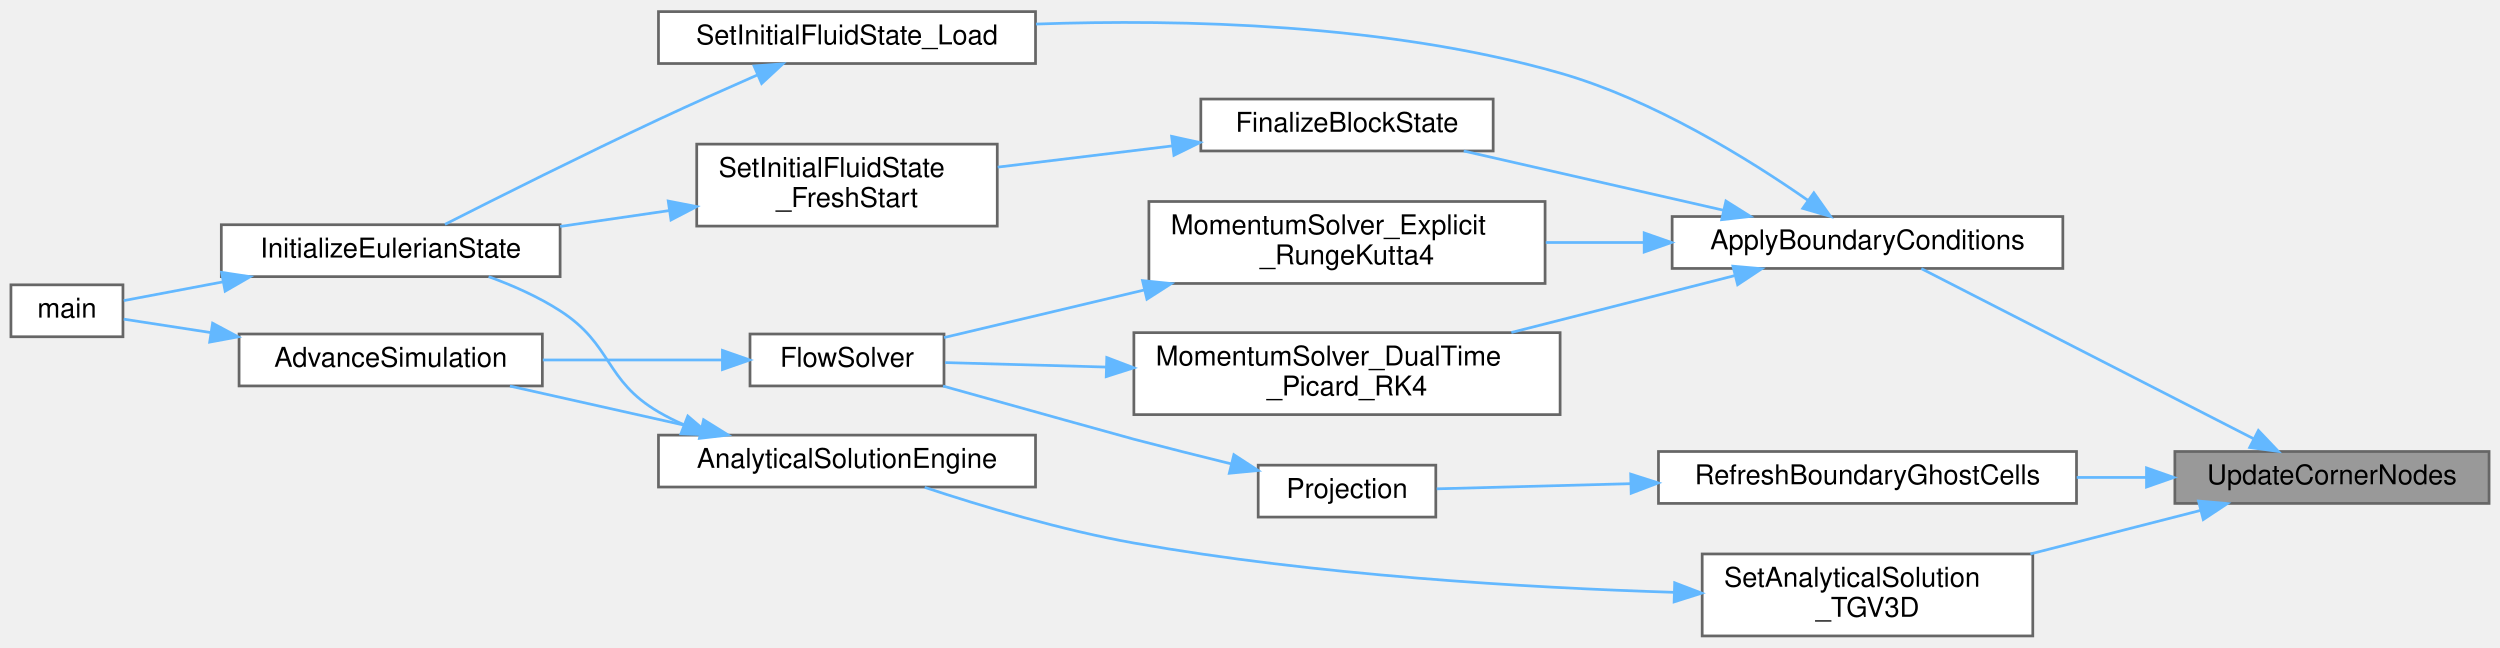
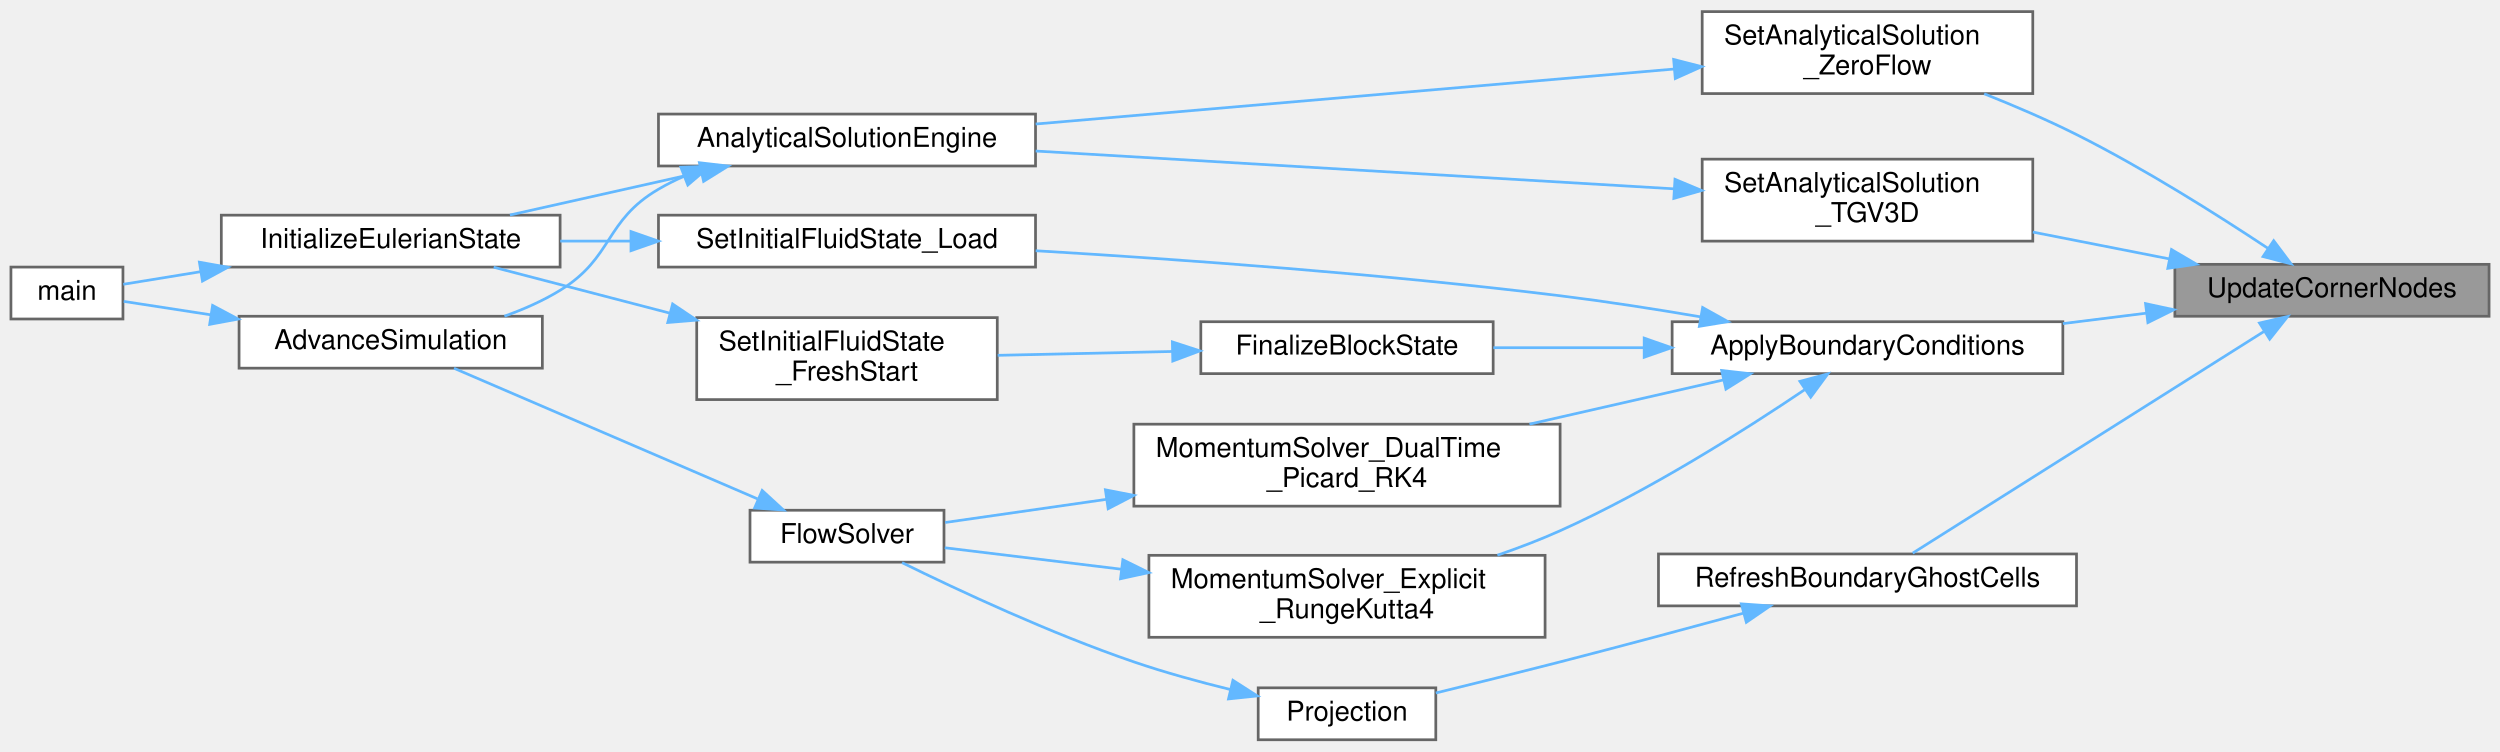
- <svg xmlns="http://www.w3.org/2000/svg" xmlns:xlink="http://www.w3.org/1999/xlink" width="915pt" height="237pt" viewBox="0.00 0.00 915.00 236.50">
-   <g id="graph0" class="graph" transform="scale(1 1) rotate(0) translate(4 232.5)">
+ <svg xmlns="http://www.w3.org/2000/svg" xmlns:xlink="http://www.w3.org/1999/xlink" width="915pt" height="275pt" viewBox="0.00 0.00 915.00 274.50">
+   <g id="graph0" class="graph" transform="scale(1 1) rotate(0) translate(4 270.5)">
    <g id="Node000001" class="node">
      <g id="a_Node000001">
        <a xlink:title="Updates the corner and edge ghost nodes of the local domain by averaging.">
-           <polygon fill="#999999" stroke="#666666" points="907,-67.5 792,-67.5 792,-48.5 907,-48.5 907,-67.5" />
-           <text text-anchor="middle" x="849.5" y="-55.5" font-family="Helvetica,sans-Serif" font-size="10.00">UpdateCornerNodes</text>
+           <polygon fill="#999999" stroke="#666666" points="907,-174 792,-174 792,-155 907,-155 907,-174" />
+           <text text-anchor="middle" x="849.5" y="-162" font-family="Helvetica,sans-Serif" font-size="10.00">UpdateCornerNodes</text>
        </a>
      </g>
    </g>
    <g id="Node000002" class="node">
      <g id="a_Node000002">
        <a xlink:href="Boundaries_8c.html#ab71102c91cda49857fd1f6c33dccf187" target="_top" xlink:title="Main master function to apply all boundary conditions for a time step.">
-           <polygon fill="white" stroke="#666666" points="751,-153.5 608,-153.5 608,-134.5 751,-134.5 751,-153.5" />
-           <text text-anchor="middle" x="679.5" y="-141.5" font-family="Helvetica,sans-Serif" font-size="10.00">ApplyBoundaryConditions</text>
+           <polygon fill="white" stroke="#666666" points="751,-153 608,-153 608,-134 751,-134 751,-153" />
+           <text text-anchor="middle" x="679.5" y="-141" font-family="Helvetica,sans-Serif" font-size="10.00">ApplyBoundaryConditions</text>
        </a>
      </g>
    </g>
    <g id="edge1_Node000001_Node000002" class="edge">
      <g id="a_edge1_Node000001_Node000002">
        <a xlink:title=" ">
-           <path fill="none" stroke="#63b8ff" d="M820.85,-72.15C786.49,-89.75 728.78,-119.29 699.2,-134.43" />
-           <polygon fill="#63b8ff" stroke="#63b8ff" points="822.57,-75.2 829.88,-67.53 819.38,-68.97 822.57,-75.2" />
+           <path fill="none" stroke="#63b8ff" d="M781.68,-156.15C771.6,-154.89 761.18,-153.58 751.02,-152.32" />
+           <polygon fill="#63b8ff" stroke="#63b8ff" points="781.27,-159.62 791.62,-157.39 782.13,-152.68 781.27,-159.62" />
        </a>
      </g>
    </g>
    <g id="Node000012" class="node">
      <g id="a_Node000012">
        <a xlink:href="Boundaries_8c.html#a263a9c9ef344b21fe37b12da9fd37a78" target="_top" xlink:title="(Public) Orchestrates the &quot;light&quot; refresh of all boundary ghost cells after the projection step.">
-           <polygon fill="white" stroke="#666666" points="756,-67.5 603,-67.5 603,-48.5 756,-48.5 756,-67.5" />
-           <text text-anchor="middle" x="679.5" y="-55.5" font-family="Helvetica,sans-Serif" font-size="10.00">RefreshBoundaryGhostCells</text>
+           <polygon fill="white" stroke="#666666" points="756,-68 603,-68 603,-49 756,-49 756,-68" />
+           <text text-anchor="middle" x="679.5" y="-56" font-family="Helvetica,sans-Serif" font-size="10.00">RefreshBoundaryGhostCells</text>
        </a>
      </g>
    </g>
    <g id="edge14_Node000001_Node000012" class="edge">
      <g id="a_edge14_Node000001_Node000012">
        <a xlink:title=" ">
-           <path fill="none" stroke="#63b8ff" d="M781.55,-58C773.18,-58 764.57,-58 756.08,-58" />
-           <polygon fill="#63b8ff" stroke="#63b8ff" points="781.62,-61.5 791.62,-58 781.62,-54.5 781.62,-61.5" />
+           <path fill="none" stroke="#63b8ff" d="M824.67,-149.47C789.72,-127.41 725.51,-86.9 696.04,-68.3" />
+           <polygon fill="#63b8ff" stroke="#63b8ff" points="822.97,-152.53 833.29,-154.91 826.71,-146.61 822.97,-152.53" />
        </a>
      </g>
    </g>
    <g id="Node000014" class="node">
      <g id="a_Node000014">
        <a xlink:href="AnalyticalSolutions_8c.html#acf425c0d1325a81a7020d40c6c825796" target="_top" xlink:title="Sets the non-dimensional velocity and pressure fields to the 3D Taylor-Green Vortex solution.">
-           <polygon fill="white" stroke="#666666" points="740,-30 619,-30 619,0 740,0 740,-30" />
-           <text text-anchor="start" x="627" y="-18" font-family="Helvetica,sans-Serif" font-size="10.00">SetAnalyticalSolution</text>
-           <text text-anchor="middle" x="679.5" y="-7" font-family="Helvetica,sans-Serif" font-size="10.00">_TGV3D</text>
+           <polygon fill="white" stroke="#666666" points="740,-212.5 619,-212.5 619,-182.5 740,-182.5 740,-212.5" />
+           <text text-anchor="start" x="627" y="-200.5" font-family="Helvetica,sans-Serif" font-size="10.00">SetAnalyticalSolution</text>
+           <text text-anchor="middle" x="679.5" y="-189.5" font-family="Helvetica,sans-Serif" font-size="10.00">_TGV3D</text>
        </a>
      </g>
    </g>
    <g id="edge17_Node000001_Node000014" class="edge">
      <g id="a_edge17_Node000001_Node000014">
        <a xlink:title=" ">
-           <path fill="none" stroke="#63b8ff" d="M801.43,-45.95C782.1,-41.01 759.52,-35.22 739.13,-30.01" />
-           <polygon fill="#63b8ff" stroke="#63b8ff" points="800.66,-49.37 811.22,-48.46 802.4,-42.59 800.66,-49.37" />
+           <path fill="none" stroke="#63b8ff" d="M790.03,-175.98C773.85,-179.16 756.26,-182.62 740.02,-185.81" />
+           <polygon fill="#63b8ff" stroke="#63b8ff" points="790.77,-179.41 799.91,-174.04 789.42,-172.54 790.77,-179.41" />
+         </a>
+       </g>
+     </g>
+     <g id="Node000016" class="node">
+       <g id="a_Node000016">
+         <a xlink:href="AnalyticalSolutions_8c.html#a0e6c82425547a2f212758d552c2c2d86" target="_top" xlink:title="Sets all fluid fields to zero for a quiescent (zero-flow) background.">
+           <polygon fill="white" stroke="#666666" points="740,-266.5 619,-266.5 619,-236.5 740,-236.5 740,-266.5" />
+           <text text-anchor="start" x="627" y="-254.5" font-family="Helvetica,sans-Serif" font-size="10.00">SetAnalyticalSolution</text>
+           <text text-anchor="middle" x="679.5" y="-243.5" font-family="Helvetica,sans-Serif" font-size="10.00">_ZeroFlow</text>
+         </a>
+       </g>
+     </g>
+     <g id="edge21_Node000001_Node000016" class="edge">
+       <g id="a_edge21_Node000001_Node000016">
+         <a xlink:title=" ">
+           <path fill="none" stroke="#63b8ff" d="M826,-179.9C807.65,-192.08 780.81,-209.05 756,-221.5 745.29,-226.88 733.36,-231.99 722.21,-236.43" />
+           <polygon fill="#63b8ff" stroke="#63b8ff" points="828.17,-182.66 834.52,-174.18 824.27,-176.85 828.17,-182.66" />
        </a>
      </g>
    </g>
    <g id="Node000003" class="node">
      <g id="a_Node000003">
        <a xlink:href="initialcondition_8c.html#af6a26611066aa455efddcca2fd80fe35" target="_top" xlink:title="(HELPER) Finalizes a block's state by applying BCs, converting to Cartesian, and synchronizing ghost ...">
-           <polygon fill="white" stroke="#666666" points="542.5,-196.5 435.5,-196.5 435.5,-177.5 542.5,-177.5 542.5,-196.5" />
-           <text text-anchor="middle" x="489" y="-184.5" font-family="Helvetica,sans-Serif" font-size="10.00">FinalizeBlockState</text>
+           <polygon fill="white" stroke="#666666" points="542.5,-153 435.5,-153 435.5,-134 542.5,-134 542.5,-153" />
+           <text text-anchor="middle" x="489" y="-141" font-family="Helvetica,sans-Serif" font-size="10.00">FinalizeBlockState</text>
        </a>
      </g>
    </g>
    <g id="edge2_Node000002_Node000003" class="edge">
      <g id="a_edge2_Node000002_Node000003">
        <a xlink:title=" ">
-           <path fill="none" stroke="#63b8ff" d="M626.82,-155.79C596.91,-162.61 559.76,-171.09 531.72,-177.48" />
-           <polygon fill="#63b8ff" stroke="#63b8ff" points="627.69,-159.18 636.67,-153.54 626.14,-152.35 627.69,-159.18" />
+           <path fill="none" stroke="#63b8ff" d="M597.53,-143.5C578.92,-143.5 559.6,-143.5 542.57,-143.5" />
+           <polygon fill="#63b8ff" stroke="#63b8ff" points="597.77,-147 607.77,-143.5 597.77,-140 597.77,-147" />
        </a>
      </g>
    </g>
    <g id="Node000007" class="node">
      <g id="a_Node000007">
        <a xlink:href="momentumsolvers_8c.html#a6c666dcadf0a165bf35bec15662d7072" target="_top" xlink:title="Solves the Momentum Equations using Dual-Time Stepping with a Fixed-Point RK4 Smoother.">
-           <polygon fill="white" stroke="#666666" points="567,-111 411,-111 411,-81 567,-81 567,-111" />
-           <text text-anchor="start" x="419" y="-99" font-family="Helvetica,sans-Serif" font-size="10.00">MomentumSolver_DualTime</text>
-           <text text-anchor="middle" x="489" y="-88" font-family="Helvetica,sans-Serif" font-size="10.00">_Picard_RK4</text>
+           <polygon fill="white" stroke="#666666" points="567,-115.5 411,-115.5 411,-85.5 567,-85.5 567,-115.5" />
+           <text text-anchor="start" x="419" y="-103.5" font-family="Helvetica,sans-Serif" font-size="10.00">MomentumSolver_DualTime</text>
+           <text text-anchor="middle" x="489" y="-92.5" font-family="Helvetica,sans-Serif" font-size="10.00">_Picard_RK4</text>
        </a>
      </g>
    </g>
    <g id="edge6_Node000002_Node000007" class="edge">
      <g id="a_edge6_Node000002_Node000007">
        <a xlink:title=" ">
-           <path fill="none" stroke="#63b8ff" d="M630.9,-131.88C606.08,-125.56 575.49,-117.77 549.15,-111.06" />
-           <polygon fill="#63b8ff" stroke="#63b8ff" points="630.25,-135.33 640.81,-134.4 631.98,-128.54 630.25,-135.33" />
+           <path fill="none" stroke="#63b8ff" d="M626.88,-131.72C604.93,-126.72 579.08,-120.82 555.78,-115.51" />
+           <polygon fill="#63b8ff" stroke="#63b8ff" points="626.14,-135.15 636.67,-133.96 627.69,-128.32 626.14,-135.15" />
        </a>
      </g>
    </g>
    <g id="Node000010" class="node">
      <g id="a_Node000010">
        <a xlink:href="momentumsolvers_8c.html#aeae56a41737fb0952e07aa4bc8ebda44" target="_top" xlink:title="Advances the momentum equations using an explicit 4th-order Runge-Kutta scheme.">
-           <polygon fill="white" stroke="#666666" points="561.5,-159 416.5,-159 416.5,-129 561.5,-129 561.5,-159" />
-           <text text-anchor="start" x="424.5" y="-147" font-family="Helvetica,sans-Serif" font-size="10.00">MomentumSolver_Explicit</text>
-           <text text-anchor="middle" x="489" y="-136" font-family="Helvetica,sans-Serif" font-size="10.00">_RungeKutta4</text>
+           <polygon fill="white" stroke="#666666" points="561.5,-67.5 416.5,-67.5 416.5,-37.5 561.5,-37.5 561.5,-67.5" />
+           <text text-anchor="start" x="424.5" y="-55.5" font-family="Helvetica,sans-Serif" font-size="10.00">MomentumSolver_Explicit</text>
+           <text text-anchor="middle" x="489" y="-44.5" font-family="Helvetica,sans-Serif" font-size="10.00">_RungeKutta4</text>
        </a>
      </g>
    </g>
    <g id="edge10_Node000002_Node000010" class="edge">
      <g id="a_edge10_Node000002_Node000010">
        <a xlink:title=" ">
-           <path fill="none" stroke="#63b8ff" d="M597.44,-144C585.57,-144 573.42,-144 561.75,-144" />
-           <polygon fill="#63b8ff" stroke="#63b8ff" points="597.77,-147.5 607.77,-144 597.77,-140.5 597.77,-147.5" />
+           <path fill="none" stroke="#63b8ff" d="M656.46,-128.09C634.56,-113.31 599.63,-91.14 567,-76.5 559.72,-73.23 551.86,-70.23 544.05,-67.54" />
+           <polygon fill="#63b8ff" stroke="#63b8ff" points="654.77,-131.17 665,-133.92 658.72,-125.39 654.77,-131.17" />
        </a>
      </g>
    </g>
    <g id="Node000011" class="node">
      <g id="a_Node000011">
        <a xlink:href="initialcondition_8c.html#a095ad9c41ee9300bcfa152c411835a91" target="_top" xlink:title="(HELPER) Reads fluid state for all blocks from restart files.">
-           <polygon fill="white" stroke="#666666" points="375,-228.5 237,-228.5 237,-209.5 375,-209.5 375,-228.5" />
-           <text text-anchor="middle" x="306" y="-216.5" font-family="Helvetica,sans-Serif" font-size="10.00">SetInitialFluidState_Load</text>
+           <polygon fill="white" stroke="#666666" points="375,-192 237,-192 237,-173 375,-173 375,-192" />
+           <text text-anchor="middle" x="306" y="-180" font-family="Helvetica,sans-Serif" font-size="10.00">SetInitialFluidState_Load</text>
        </a>
      </g>
    </g>
    <g id="edge12_Node000002_Node000011" class="edge">
      <g id="a_edge12_Node000002_Node000011">
        <a xlink:title=" ">
-           <path fill="none" stroke="#63b8ff" d="M657.64,-159.47C636.16,-174.43 601.1,-196.24 567,-206 503.78,-224.09 428.43,-225.82 375.17,-223.94" />
-           <polygon fill="#63b8ff" stroke="#63b8ff" points="659.87,-162.18 665.98,-153.53 655.8,-156.48 659.87,-162.18" />
+           <path fill="none" stroke="#63b8ff" d="M618.3,-154.8C601.72,-157.63 583.7,-160.44 567,-162.5 502.07,-170.51 427.61,-175.85 375.05,-178.98" />
+           <polygon fill="#63b8ff" stroke="#63b8ff" points="619.16,-158.2 628.41,-153.04 617.96,-151.31 619.16,-158.2" />
        </a>
      </g>
    </g>
    <g id="Node000004" class="node">
      <g id="a_Node000004">
        <a xlink:href="initialcondition_8c.html#a51d0251f84a962a611ff0c0a8797a3e4" target="_top" xlink:title="(HELPER) Sets the t=0 fluid state for all blocks.">
-           <polygon fill="white" stroke="#666666" points="361,-180 251,-180 251,-150 361,-150 361,-180" />
-           <text text-anchor="start" x="259" y="-168" font-family="Helvetica,sans-Serif" font-size="10.00">SetInitialFluidState</text>
-           <text text-anchor="middle" x="306" y="-157" font-family="Helvetica,sans-Serif" font-size="10.00">_FreshStart</text>
+           <polygon fill="white" stroke="#666666" points="361,-154.5 251,-154.5 251,-124.5 361,-124.5 361,-154.5" />
+           <text text-anchor="start" x="259" y="-142.5" font-family="Helvetica,sans-Serif" font-size="10.00">SetInitialFluidState</text>
+           <text text-anchor="middle" x="306" y="-131.5" font-family="Helvetica,sans-Serif" font-size="10.00">_FreshStart</text>
        </a>
      </g>
    </g>
    <g id="edge3_Node000003_Node000004" class="edge">
      <g id="a_edge3_Node000003_Node000004">
        <a xlink:title=" ">
-           <path fill="none" stroke="#63b8ff" d="M425.13,-179.36C404.29,-176.82 381.29,-174.03 361.16,-171.58" />
-           <polygon fill="#63b8ff" stroke="#63b8ff" points="424.81,-182.85 435.16,-180.58 425.66,-175.9 424.81,-182.85" />
+           <path fill="none" stroke="#63b8ff" d="M425.13,-142.11C404.29,-141.65 381.29,-141.14 361.16,-140.7" />
+           <polygon fill="#63b8ff" stroke="#63b8ff" points="425.09,-145.61 435.16,-142.33 425.24,-138.61 425.09,-145.61" />
        </a>
      </g>
    </g>
    <g id="Node000005" class="node">
      <g id="a_Node000005">
        <a xlink:href="initialcondition_8c.html#ad0dd7d3f2528b6a7802fcd551e88ea99" target="_top" xlink:title="High-level orchestrator to set the complete initial state of the Eulerian solver.">
-           <polygon fill="white" stroke="#666666" points="201,-150.5 77,-150.5 77,-131.5 201,-131.5 201,-150.5" />
-           <text text-anchor="middle" x="139" y="-138.5" font-family="Helvetica,sans-Serif" font-size="10.00">InitializeEulerianState</text>
+           <polygon fill="white" stroke="#666666" points="201,-192 77,-192 77,-173 201,-173 201,-192" />
+           <text text-anchor="middle" x="139" y="-180" font-family="Helvetica,sans-Serif" font-size="10.00">InitializeEulerianState</text>
        </a>
      </g>
    </g>
    <g id="edge4_Node000004_Node000005" class="edge">
      <g id="a_edge4_Node000004_Node000005">
        <a xlink:title=" ">
-           <path fill="none" stroke="#63b8ff" d="M241.06,-155.7C227.89,-153.78 214.07,-151.77 201.01,-149.87" />
-           <polygon fill="#63b8ff" stroke="#63b8ff" points="240.57,-159.17 250.97,-157.14 241.58,-152.24 240.57,-159.17" />
+           <path fill="none" stroke="#63b8ff" d="M241.1,-156.15C219.27,-161.84 195.62,-168.01 176.68,-172.94" />
+           <polygon fill="#63b8ff" stroke="#63b8ff" points="242.18,-159.49 250.97,-153.58 240.41,-152.71 242.18,-159.49" />
        </a>
      </g>
    </g>
    <g id="Node000006" class="node">
      <g id="a_Node000006">
        <a xlink:href="picsolver_8c.html#a3c04138a5bfe5d72780bb7e82a18e627" target="_top" xlink:title=" ">
-           <polygon fill="white" stroke="#666666" points="41,-128.5 0,-128.5 0,-109.5 41,-109.5 41,-128.5" />
-           <text text-anchor="middle" x="20.5" y="-116.5" font-family="Helvetica,sans-Serif" font-size="10.00">main</text>
+           <polygon fill="white" stroke="#666666" points="41,-173 0,-173 0,-154 41,-154 41,-173" />
+           <text text-anchor="middle" x="20.5" y="-161" font-family="Helvetica,sans-Serif" font-size="10.00">main</text>
        </a>
      </g>
    </g>
    <g id="edge5_Node000005_Node000006" class="edge">
      <g id="a_edge5_Node000005_Node000006">
        <a xlink:title=" ">
-           <path fill="none" stroke="#63b8ff" d="M77.55,-129.58C64.42,-127.1 51.44,-124.65 41.28,-122.73" />
-           <polygon fill="#63b8ff" stroke="#63b8ff" points="77.1,-133.06 87.58,-131.48 78.4,-126.18 77.1,-133.06" />
+           <path fill="none" stroke="#63b8ff" d="M69.41,-171.31C59.08,-169.63 49.2,-168.02 41.12,-166.7" />
+           <polygon fill="#63b8ff" stroke="#63b8ff" points="68.98,-174.79 79.41,-172.94 70.1,-167.88 68.98,-174.79" />
        </a>
      </g>
    </g>
    <g id="Node000008" class="node">
      <g id="a_Node000008">
        <a xlink:href="solvers_8c.html#ac6ffbc1ea90ff43f8cd847fbc3fd6144" target="_top" xlink:title="Orchestrates a single time step of the Eulerian fluid solver.">
-           <polygon fill="white" stroke="#666666" points="341.5,-110.5 270.5,-110.5 270.5,-91.5 341.5,-91.5 341.5,-110.5" />
-           <text text-anchor="middle" x="306" y="-98.5" font-family="Helvetica,sans-Serif" font-size="10.00">FlowSolver</text>
+           <polygon fill="white" stroke="#666666" points="341.5,-84 270.5,-84 270.5,-65 341.5,-65 341.5,-84" />
+           <text text-anchor="middle" x="306" y="-72" font-family="Helvetica,sans-Serif" font-size="10.00">FlowSolver</text>
        </a>
      </g>
    </g>
    <g id="edge7_Node000007_Node000008" class="edge">
      <g id="a_edge7_Node000007_Node000008">
        <a xlink:title=" ">
-           <path fill="none" stroke="#63b8ff" d="M400.77,-98.41C379.9,-98.99 358.81,-99.57 341.92,-100.04" />
-           <polygon fill="#63b8ff" stroke="#63b8ff" points="401.08,-101.9 410.98,-98.13 400.88,-94.91 401.08,-101.9" />
+           <path fill="none" stroke="#63b8ff" d="M401.06,-88.01C380.1,-85 358.88,-81.95 341.92,-79.52" />
+           <polygon fill="#63b8ff" stroke="#63b8ff" points="400.58,-91.48 410.98,-89.44 401.58,-84.55 400.58,-91.48" />
        </a>
      </g>
    </g>
    <g id="Node000009" class="node">
      <g id="a_Node000009">
        <a xlink:href="simulation_8c.html#a5cfb2f783604af7f20171d19f969d5d3" target="_top" xlink:title="Executes the main time-marching loop for the particle simulation.">
-           <polygon fill="white" stroke="#666666" points="194.5,-110.5 83.5,-110.5 83.5,-91.5 194.5,-91.5 194.5,-110.5" />
-           <text text-anchor="middle" x="139" y="-98.5" font-family="Helvetica,sans-Serif" font-size="10.00">AdvanceSimulation</text>
+           <polygon fill="white" stroke="#666666" points="194.5,-155 83.5,-155 83.5,-136 194.5,-136 194.5,-155" />
+           <text text-anchor="middle" x="139" y="-143" font-family="Helvetica,sans-Serif" font-size="10.00">AdvanceSimulation</text>
        </a>
      </g>
    </g>
    <g id="edge8_Node000008_Node000009" class="edge">
      <g id="a_edge8_Node000008_Node000009">
        <a xlink:title=" ">
-           <path fill="none" stroke="#63b8ff" d="M260.23,-101C240.01,-101 215.95,-101 194.68,-101" />
-           <polygon fill="#63b8ff" stroke="#63b8ff" points="260.41,-104.5 270.41,-101 260.41,-97.5 260.41,-104.5" />
+           <path fill="none" stroke="#63b8ff" d="M273.23,-88.17C240.62,-102.2 190.74,-123.67 162.16,-135.96" />
+           <polygon fill="#63b8ff" stroke="#63b8ff" points="274.95,-91.24 282.75,-84.08 272.18,-84.81 274.95,-91.24" />
        </a>
      </g>
    </g>
    <g id="edge9_Node000009_Node000006" class="edge">
      <g id="a_edge9_Node000009_Node000006">
        <a xlink:title=" ">
-           <path fill="none" stroke="#63b8ff" d="M72.97,-111.05C61.43,-112.83 50.25,-114.56 41.27,-115.94" />
-           <polygon fill="#63b8ff" stroke="#63b8ff" points="73.81,-114.46 83.16,-109.47 72.74,-107.54 73.81,-114.46" />
+           <path fill="none" stroke="#63b8ff" d="M72.97,-155.55C61.43,-157.33 50.25,-159.06 41.27,-160.44" />
+           <polygon fill="#63b8ff" stroke="#63b8ff" points="73.81,-158.96 83.16,-153.97 72.74,-152.04 73.81,-158.96" />
        </a>
      </g>
    </g>
    <g id="edge11_Node000010_Node000008" class="edge">
      <g id="a_edge11_Node000010_Node000008">
        <a xlink:title=" ">
-           <path fill="none" stroke="#63b8ff" d="M414.74,-126.6C389.44,-120.58 362.27,-114.13 341.54,-109.21" />
-           <polygon fill="#63b8ff" stroke="#63b8ff" points="414.16,-130.05 424.69,-128.96 415.77,-123.24 414.16,-130.05" />
+           <path fill="none" stroke="#63b8ff" d="M406.44,-62.41C383.71,-65.18 360.22,-68.03 341.78,-70.27" />
+           <polygon fill="#63b8ff" stroke="#63b8ff" points="406.96,-65.88 416.46,-61.19 406.11,-58.93 406.96,-65.88" />
        </a>
      </g>
    </g>
    <g id="edge13_Node000011_Node000005" class="edge">
      <g id="a_edge13_Node000011_Node000005">
        <a xlink:title=" ">
-           <path fill="none" stroke="#63b8ff" d="M273.31,-205.36C261.82,-200.33 248.78,-194.51 237,-189 209.6,-176.18 178.3,-160.5 158.84,-150.63" />
-           <polygon fill="#63b8ff" stroke="#63b8ff" points="271.97,-208.6 282.53,-209.38 274.76,-202.18 271.97,-208.6" />
+           <path fill="none" stroke="#63b8ff" d="M226.82,-182.5C218.17,-182.5 209.44,-182.5 201.04,-182.5" />
+           <polygon fill="#63b8ff" stroke="#63b8ff" points="226.94,-186 236.94,-182.5 226.94,-179 226.94,-186" />
        </a>
      </g>
    </g>
    <g id="Node000013" class="node">
      <g id="a_Node000013">
        <a xlink:href="poisson_8c.html#a34a113dcc9ca606d914c3d021a4d85fc" target="_top" xlink:title="Corrects the contravariant velocity field Ucont to be divergence-free using the gradient of the press...">
-           <polygon fill="white" stroke="#666666" points="521.5,-62.5 456.5,-62.5 456.5,-43.5 521.5,-43.5 521.5,-62.5" />
-           <text text-anchor="middle" x="489" y="-50.5" font-family="Helvetica,sans-Serif" font-size="10.00">Projection</text>
+           <polygon fill="white" stroke="#666666" points="521.5,-19 456.5,-19 456.5,0 521.5,0 521.5,-19" />
+           <text text-anchor="middle" x="489" y="-7" font-family="Helvetica,sans-Serif" font-size="10.00">Projection</text>
        </a>
      </g>
    </g>
    <g id="edge15_Node000012_Node000013" class="edge">
      <g id="a_edge15_Node000012_Node000013">
        <a xlink:title=" ">
-           <path fill="none" stroke="#63b8ff" d="M592.9,-55.73C567.59,-55.06 541.44,-54.36 521.84,-53.84" />
-           <polygon fill="#63b8ff" stroke="#63b8ff" points="592.83,-59.23 602.92,-56 593.01,-52.23 592.83,-59.23" />
+           <path fill="none" stroke="#63b8ff" d="M634.22,-46.36C613.79,-40.81 589.19,-34.22 567,-28.5 552.07,-24.65 535.46,-20.53 521.51,-17.12" />
+           <polygon fill="#63b8ff" stroke="#63b8ff" points="633.33,-49.74 643.89,-48.99 635.16,-42.99 633.33,-49.74" />
        </a>
      </g>
    </g>
    <g id="edge16_Node000013_Node000008" class="edge">
      <g id="a_edge16_Node000013_Node000008">
        <a xlink:title=" ">
-           <path fill="none" stroke="#63b8ff" d="M446.63,-62.97C435.08,-65.81 422.54,-68.97 411,-72 407.49,-72.92 370.1,-83.36 341.15,-91.45" />
-           <polygon fill="#63b8ff" stroke="#63b8ff" points="447.6,-66.33 456.48,-60.55 445.93,-59.53 447.6,-66.33" />
+           <path fill="none" stroke="#63b8ff" d="M446.31,-18.38C434.75,-21.22 422.29,-24.64 411,-28.5 380.55,-38.9 346.71,-54.71 326.15,-64.82" />
+           <polygon fill="#63b8ff" stroke="#63b8ff" points="447.25,-21.76 456.17,-16.04 445.63,-14.94 447.25,-21.76" />
        </a>
      </g>
    </g>
    <g id="Node000015" class="node">
      <g id="a_Node000015">
        <a xlink:href="AnalyticalSolutions_8c.html#a54b92a9147b61777201162a261141608" target="_top" xlink:title="Dispatches to the appropriate analytical solution function based on simulation settings.">
-           <polygon fill="white" stroke="#666666" points="375,-73.5 237,-73.5 237,-54.5 375,-54.5 375,-73.5" />
-           <text text-anchor="middle" x="306" y="-61.5" font-family="Helvetica,sans-Serif" font-size="10.00">AnalyticalSolutionEngine</text>
+           <polygon fill="white" stroke="#666666" points="375,-229 237,-229 237,-210 375,-210 375,-229" />
+           <text text-anchor="middle" x="306" y="-217" font-family="Helvetica,sans-Serif" font-size="10.00">AnalyticalSolutionEngine</text>
        </a>
      </g>
    </g>
    <g id="edge18_Node000014_Node000015" class="edge">
      <g id="a_edge18_Node000014_Node000015">
        <a xlink:title=" ">
-           <path fill="none" stroke="#63b8ff" d="M608.63,-15.96C554.36,-17.67 477.43,-22.2 411,-34 384.54,-38.7 355.19,-47.51 334.44,-54.37" />
-           <polygon fill="#63b8ff" stroke="#63b8ff" points="608.93,-19.45 618.83,-15.66 608.73,-12.46 608.93,-19.45" />
+           <path fill="none" stroke="#63b8ff" d="M608.78,-201.63C541.85,-205.59 441.41,-211.54 375.05,-215.47" />
+           <polygon fill="#63b8ff" stroke="#63b8ff" points="609.04,-205.12 618.81,-201.03 608.62,-198.13 609.04,-205.12" />
        </a>
      </g>
    </g>
    <g id="edge20_Node000015_Node000005" class="edge">
      <g id="a_edge20_Node000015_Node000005">
        <a xlink:title=" ">
-           <path fill="none" stroke="#63b8ff" d="M246.41,-77.24C243.15,-78.67 239.99,-80.25 237,-82 217.19,-93.58 220.28,-106.57 201,-119 193.05,-124.12 183.75,-128.25 174.84,-131.49" />
-           <polygon fill="#63b8ff" stroke="#63b8ff" points="247.74,-80.48 255.79,-73.6 245.2,-73.96 247.74,-80.48" />
+           <path fill="none" stroke="#63b8ff" d="M252.73,-207.78C230.14,-202.71 204.03,-196.86 182.63,-192.06" />
+           <polygon fill="#63b8ff" stroke="#63b8ff" points="251.98,-211.2 262.51,-209.97 253.52,-204.37 251.98,-211.2" />
        </a>
      </g>
    </g>
    <g id="edge19_Node000015_Node000009" class="edge">
      <g id="a_edge19_Node000015_Node000009">
        <a xlink:title=" ">
-           <path fill="none" stroke="#63b8ff" d="M252.73,-75.72C230.14,-80.79 204.03,-86.64 182.63,-91.44" />
-           <polygon fill="#63b8ff" stroke="#63b8ff" points="253.52,-79.13 262.51,-73.53 251.98,-72.3 253.52,-79.13" />
+           <path fill="none" stroke="#63b8ff" d="M246.41,-206.26C243.15,-204.83 239.99,-203.25 237,-201.5 217.19,-189.92 220.55,-176.5 201,-164.5 194.76,-160.67 187.68,-157.55 180.62,-155.03" />
+           <polygon fill="#63b8ff" stroke="#63b8ff" points="245.2,-209.54 255.79,-209.9 247.74,-203.02 245.2,-209.54" />
+         </a>
+       </g>
+     </g>
+     <g id="edge22_Node000016_Node000015" class="edge">
+       <g id="a_edge22_Node000016_Node000015">
+         <a xlink:title=" ">
+           <path fill="none" stroke="#63b8ff" d="M608.78,-245.49C541.85,-239.73 441.41,-231.08 375.05,-225.36" />
+           <polygon fill="#63b8ff" stroke="#63b8ff" points="608.55,-248.99 618.81,-246.36 609.15,-242.01 608.55,-248.99" />
        </a>
      </g>
    </g>
  </g>
</svg>
